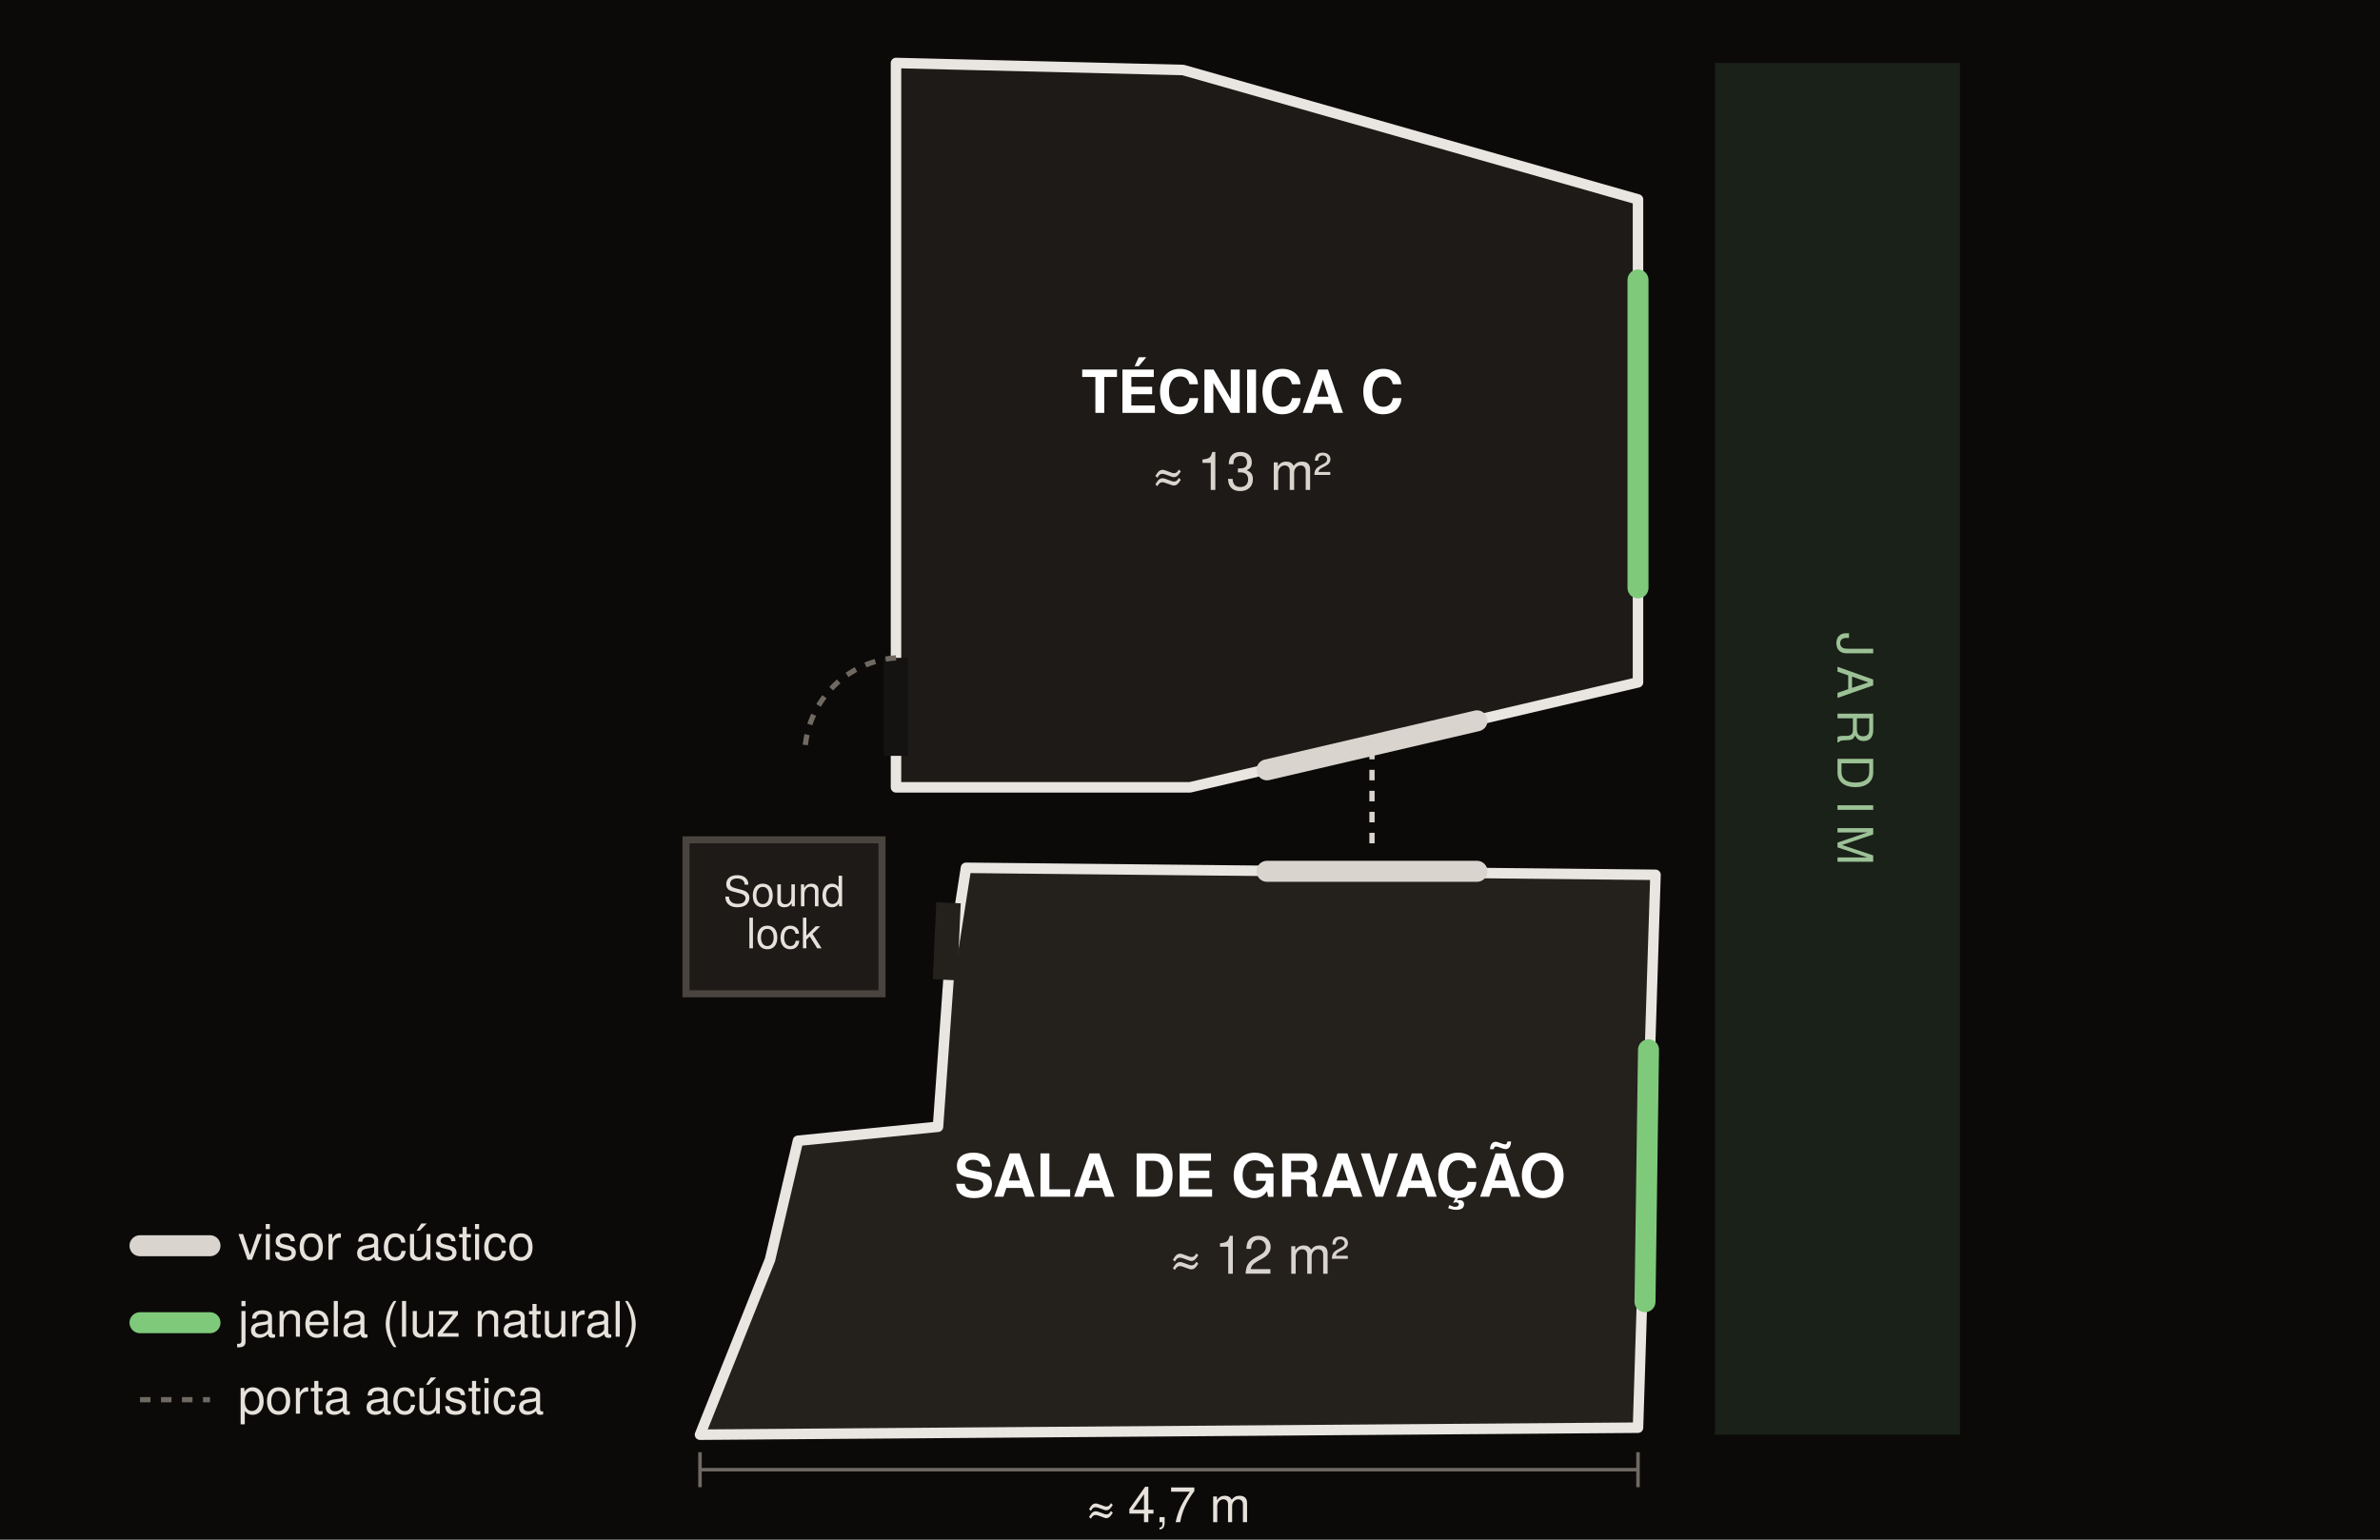
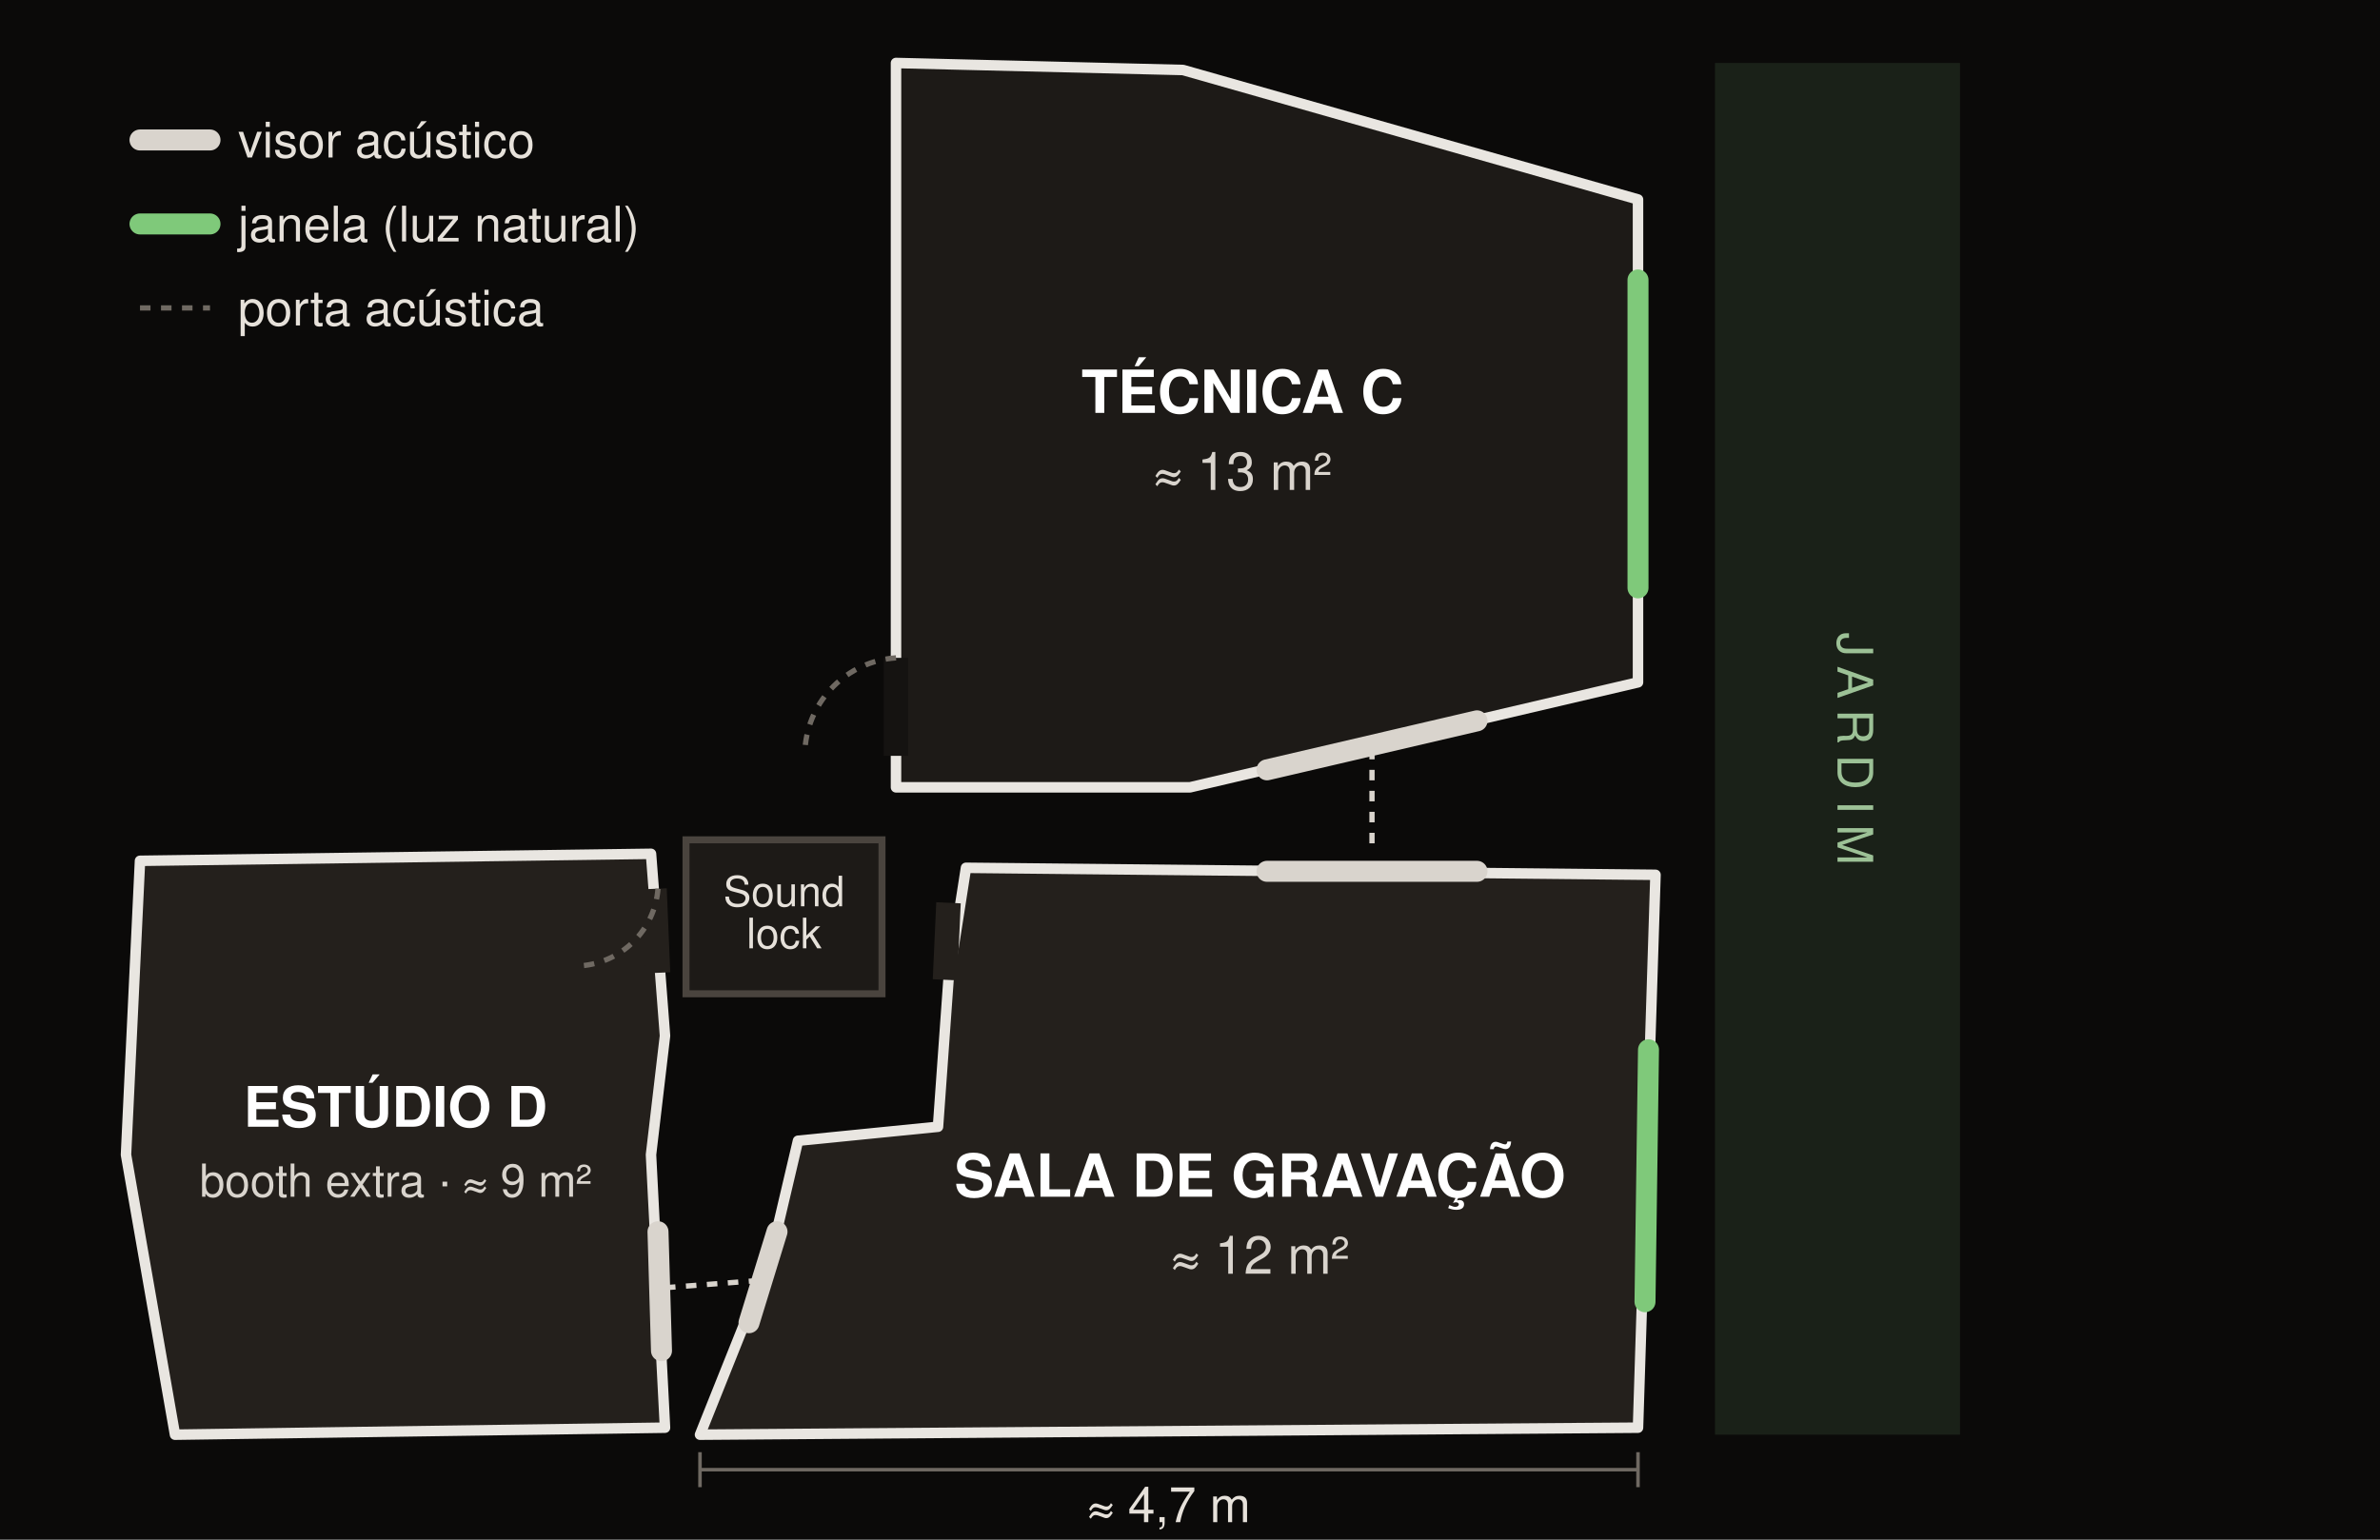
<svg xmlns="http://www.w3.org/2000/svg" width="680" height="440" viewBox="0 0 680 440" font-family="Rubik, Helvetica, Arial, sans-serif">
  <rect width="680" height="440" fill="#0b0a09" />
  <rect x="490" y="18" width="70" height="392" fill="#1a2118" />
  <text x="525" y="214" fill="#9cc196" font-size="14" text-anchor="middle" transform="rotate(90 525 214)" letter-spacing="3">JARDIM</text>
  <path d="M256 18 L338 20 L468 57 L468 195 L340 225 L256 225 Z" fill="#1d1a17" stroke="#e9e6e1" stroke-width="3" stroke-linejoin="round" />
  <text x="355" y="118" fill="#ffffff" font-size="17" font-weight="700" text-anchor="middle">TÉCNICA C</text>
  <text x="355" y="140" fill="#d9d4cd" font-size="15" font-weight="500" text-anchor="middle">≈ 13 m²</text>
+   <path d="M40 246 L186 244 L190 296 L186 330 L190 408 L50 410 L36 330 Z" fill="#24201c" stroke="#e9e6e1" stroke-width="3" stroke-linejoin="round" />
+   <text x="113" y="322" fill="#ffffff" font-size="16" font-weight="700" text-anchor="middle">ESTÚDIO D</text>
+   <text x="113" y="342" fill="#d9d4cd" font-size="13" font-weight="500" text-anchor="middle">booth extra · ≈ 9 m²</text>
+   <line x1="187" y1="254" x2="188" y2="278" stroke="#24201c" stroke-width="7" />
+   <path d="M188 254 A24 24 0 0 1 166 276" fill="none" stroke="#6f6962" stroke-width="1.5" stroke-dasharray="3 3" />
  <rect x="196" y="240" width="56" height="44" fill="#1d1a17" stroke="#4a443e" stroke-width="2" />
  <text x="224" y="259" fill="#e6e1da" font-size="12" text-anchor="middle">Sound</text>
  <text x="224" y="271" fill="#e6e1da" font-size="12" text-anchor="middle">lock</text>
  <path d="M276 248 L473 250 L468 408 L200 410 L220 360 L228 326 L268 322 L271 280 Z" fill="#24201c" stroke="#e9e6e1" stroke-width="3" stroke-linejoin="round" />
  <text x="360" y="342" fill="#ffffff" font-size="17" font-weight="700" text-anchor="middle">SALA DE GRAVAÇÃO</text>
  <text x="360" y="364" fill="#d9d4cd" font-size="15" font-weight="500" text-anchor="middle">≈ 12 m²</text>
  <line x1="362" y1="220" x2="422" y2="206" stroke="#d9d4cd" stroke-width="6" stroke-linecap="round" />
  <line x1="362" y1="249" x2="422" y2="249" stroke="#d9d4cd" stroke-width="6" stroke-linecap="round" />
  <line x1="392" y1="214" x2="392" y2="244" stroke="#d9d4cd" stroke-width="1.5" stroke-dasharray="3 3" />
+   <line x1="188" y1="352" x2="189" y2="386" stroke="#d9d4cd" stroke-width="6" stroke-linecap="round" />
+   <line x1="222" y1="352" x2="214" y2="378" stroke="#d9d4cd" stroke-width="6" stroke-linecap="round" />
+   <line x1="190" y1="368" x2="216" y2="366" stroke="#d9d4cd" stroke-width="1.5" stroke-dasharray="3 3" />
  <line x1="468" y1="80" x2="468" y2="168" stroke="#7fc97a" stroke-width="6" stroke-linecap="round" />
  <line x1="471" y1="300" x2="470" y2="372" stroke="#7fc97a" stroke-width="6" stroke-linecap="round" />
  <line x1="256" y1="188" x2="256" y2="216" stroke="#151311" stroke-width="7" />
  <line x1="271" y1="258" x2="270" y2="280" stroke="#24201c" stroke-width="7" />
  <path d="M256 188 A28 28 0 0 0 230 214" fill="none" stroke="#6f6962" stroke-width="1.5" stroke-dasharray="3 3" />
-   <line x1="40" y1="356" x2="60" y2="356" stroke="#d9d4cd" stroke-width="6" stroke-linecap="round" />
-   <text x="68" y="360" fill="#e6e1da" font-size="14">visor acústico</text>
-   <line x1="40" y1="378" x2="60" y2="378" stroke="#7fc97a" stroke-width="6" stroke-linecap="round" />
-   <text x="68" y="382" fill="#e6e1da" font-size="14">janela (luz natural)</text>
-   <line x1="40" y1="400" x2="60" y2="400" stroke="#6f6962" stroke-width="1.5" stroke-dasharray="3 3" />
-   <text x="68" y="404" fill="#e6e1da" font-size="14">porta acústica</text>
+   <line x1="40" y1="40" x2="60" y2="40" stroke="#d9d4cd" stroke-width="6" stroke-linecap="round" />
+   <text x="68" y="45" fill="#e6e1da" font-size="14">visor acústico</text>
+   <line x1="40" y1="64" x2="60" y2="64" stroke="#7fc97a" stroke-width="6" stroke-linecap="round" />
+   <text x="68" y="69" fill="#e6e1da" font-size="14">janela (luz natural)</text>
+   <line x1="40" y1="88" x2="60" y2="88" stroke="#6f6962" stroke-width="1.5" stroke-dasharray="3 3" />
+   <text x="68" y="93" fill="#e6e1da" font-size="14">porta acústica</text>
  <line x1="200" y1="420" x2="468" y2="420" stroke="#6f6962" stroke-width="1" />
  <line x1="200" y1="415" x2="200" y2="425" stroke="#6f6962" />
  <line x1="468" y1="415" x2="468" y2="425" stroke="#6f6962" />
  <text x="334" y="435" fill="#e6e1da" font-size="14" text-anchor="middle">≈ 4,7 m</text>
</svg>
